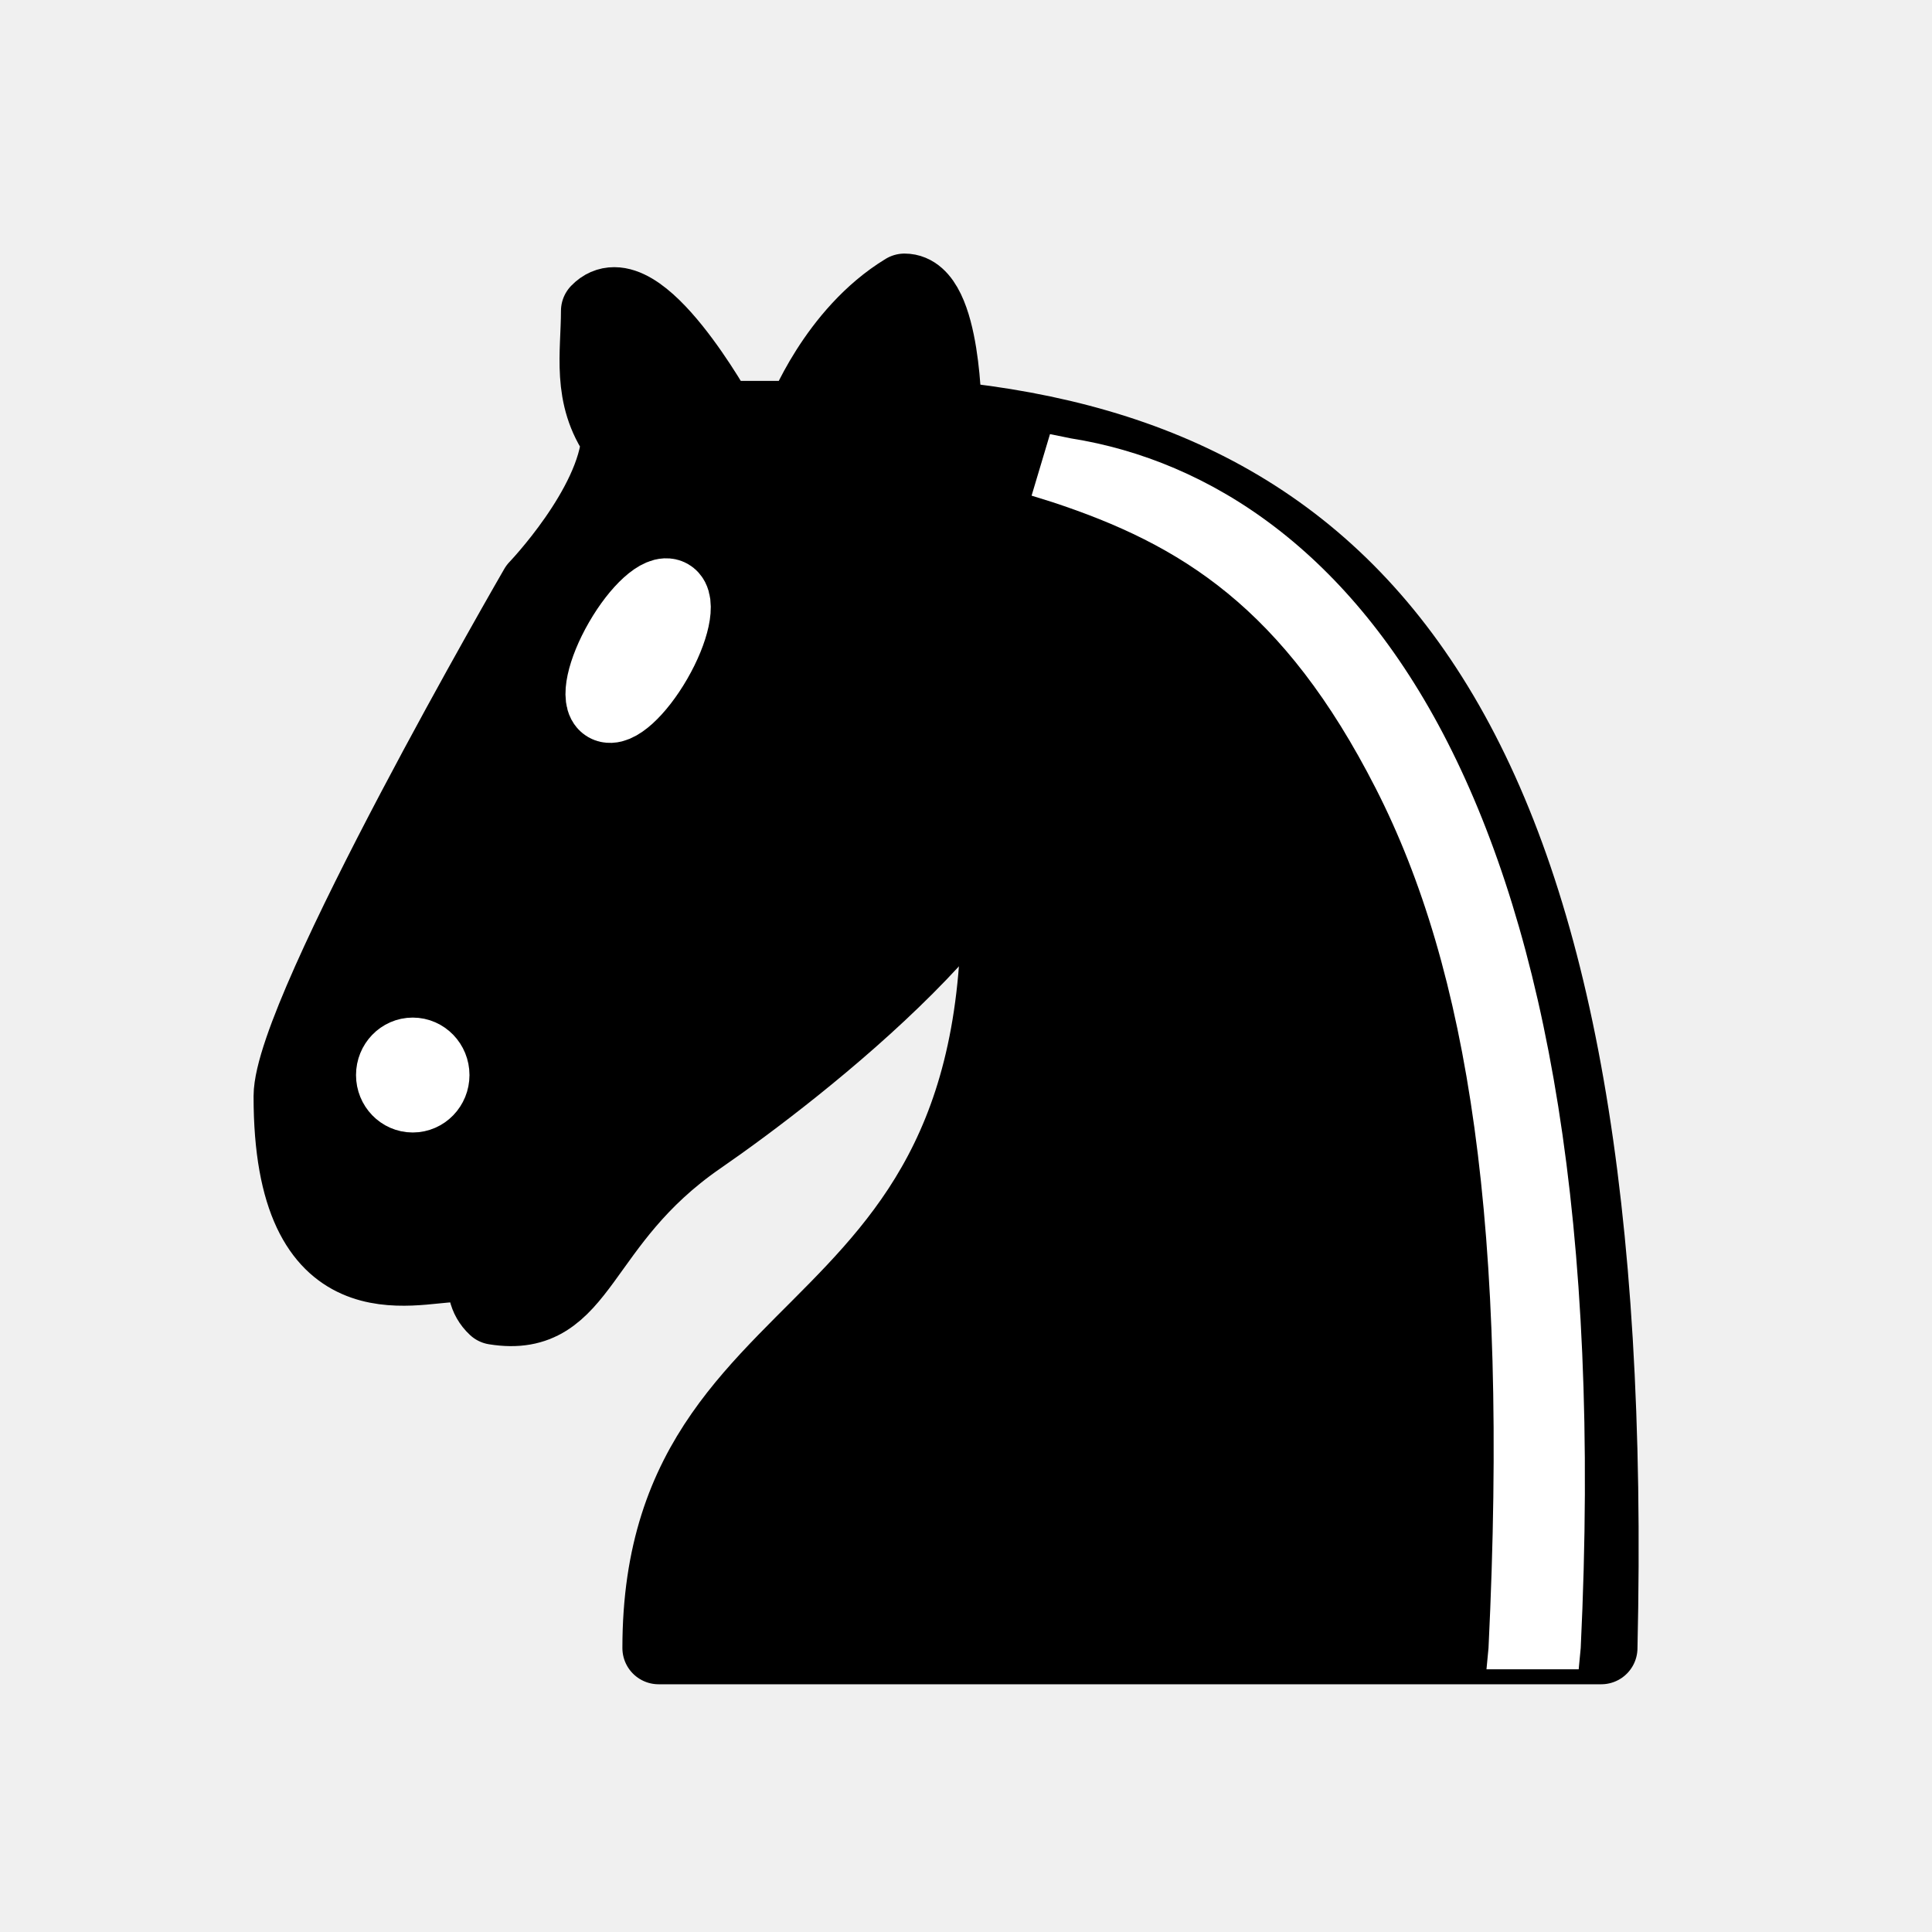
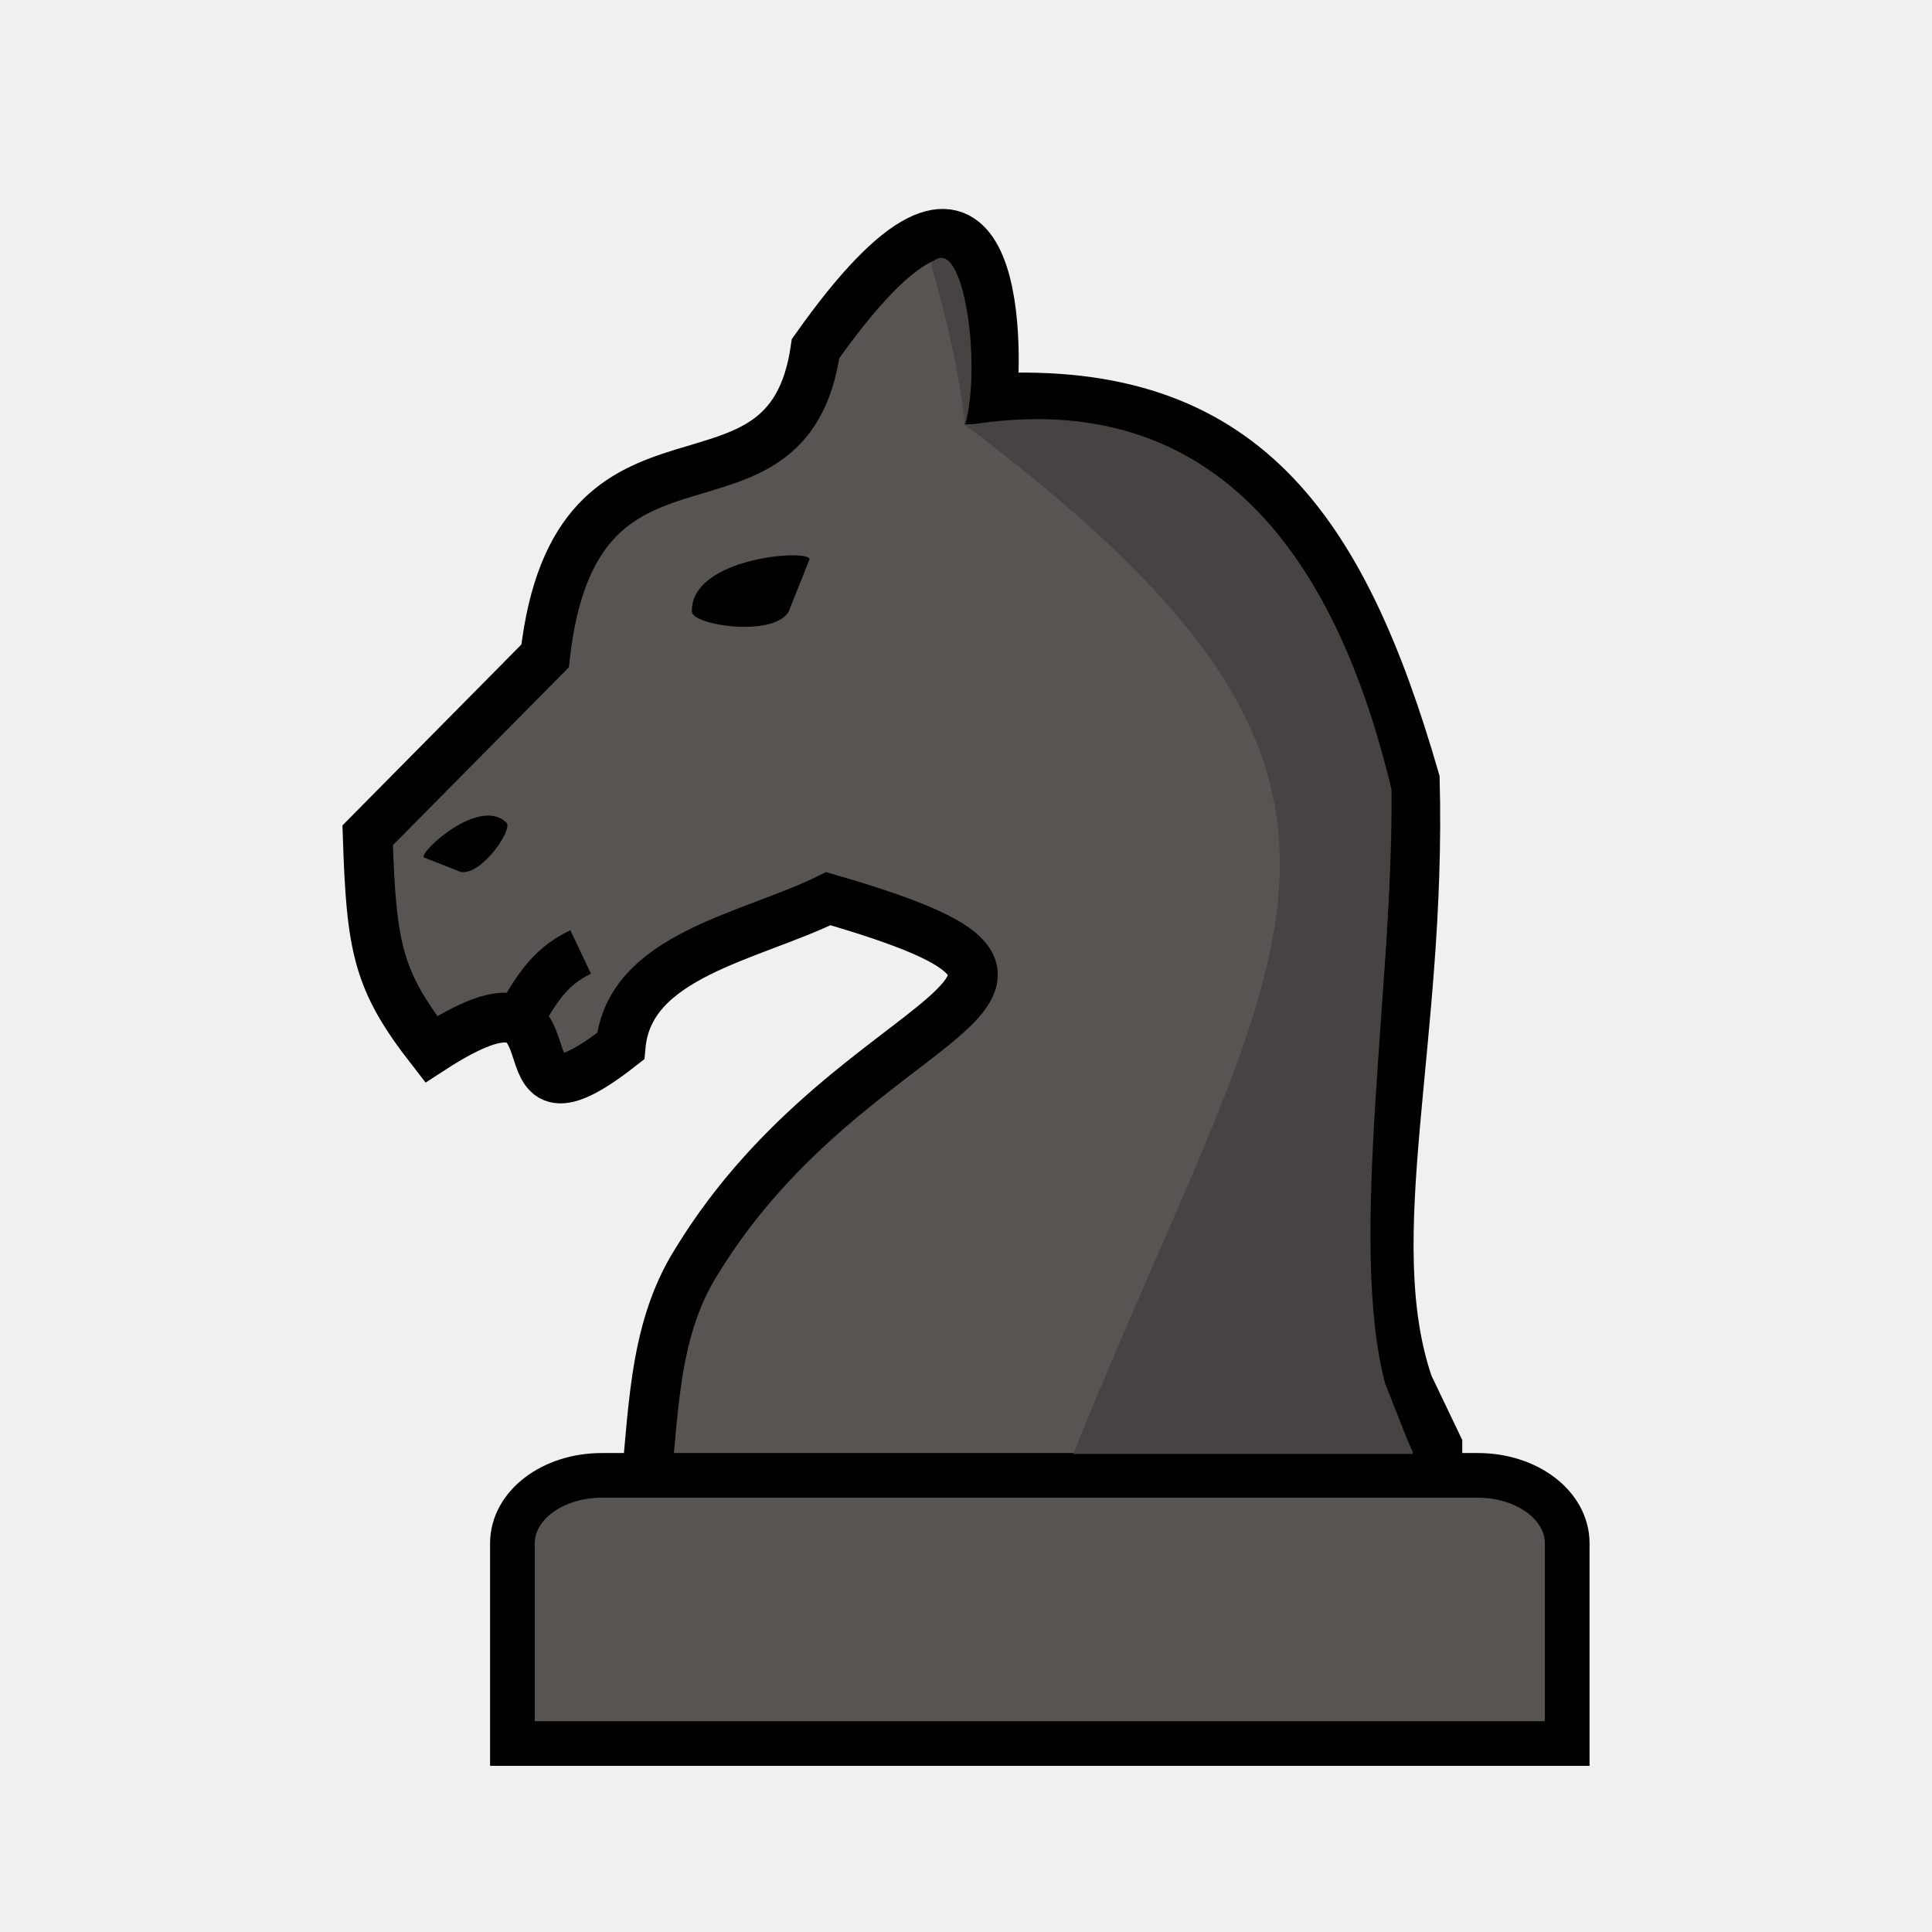
- <svg xmlns="http://www.w3.org/2000/svg" viewBox="0 0 40 40">
-   <g id="bn" stroke-linecap="round" stroke-linejoin="round" transform="translate(6, 6)">
-     <path d="M13.576,2.636 C22.485,3.515 27.576,9.667 27.152,28.121 L7.636,28.121 C7.636,20.212 16.121,22.409 14.424,9.667" id="Shape" stroke="#000000" stroke-width="1.5" fill="#000000" />
-     <path d="M15.273,9.667 C15.595,12.224 10.564,16.143 8.485,17.576 C5.939,19.333 6.092,21.39 4.242,21.091 C3.358,20.265 5.439,18.419 4.242,18.455 C3.394,18.455 4.404,19.535 3.394,20.212 C2.545,20.212 -0.003,21.091 -1.90580876e-06,16.697 C-1.90580876e-06,14.939 5.091,6.152 5.091,6.152 C5.091,6.152 6.695,4.482 6.788,3.076 C6.168,2.202 6.364,1.318 6.364,0.439 C7.212,-0.439 8.909,2.636 8.909,2.636 L10.606,2.636 C10.606,2.636 11.268,0.886 12.727,0 C13.576,0 13.576,2.636 13.576,2.636" id="Shape" stroke="#000000" stroke-width="1.5" fill="#000000" />
-     <path d="M2.97,16.258 C2.97,16.5 2.78,16.697 2.545,16.697 C2.311,16.697 2.121,16.5 2.121,16.258 C2.121,16.015 2.311,15.818 2.545,15.818 C2.78,15.818 2.97,16.015 2.97,16.258 Z" id="Shape" stroke="#FFFFFF" stroke-width="1.5" fill="#FFFFFF" />
-     <path d="M7.636,7.47 C7.636,8.198 7.446,8.788 7.212,8.788 C6.978,8.788 6.788,8.198 6.788,7.47 C6.788,6.742 6.978,6.152 7.212,6.152 C7.446,6.152 7.636,6.742 7.636,7.47 L7.636,7.47 Z" id="Shape" stroke="#FFFFFF" stroke-width="1.5" fill="#FFFFFF" transform="translate(7.212121, 7.469697) rotate(30.00073) translate(-7.212121, -7.469697) " />
-     <path d="M15.739,2.988 L15.358,4.262 L15.782,4.394 C18.455,5.273 20.576,6.582 22.485,10.326 C24.394,14.069 25.242,19.386 24.818,28.121 L24.776,28.561 L26.685,28.561 L26.727,28.121 C27.152,19.281 25.981,13.314 23.97,9.368 C21.959,5.422 19.057,3.533 16.172,3.076 L15.739,2.988 Z" id="Shape" fill="#FFFFFF" />
+ <svg xmlns="http://www.w3.org/2000/svg" clip-rule="evenodd" fill-rule="evenodd" image-rendering="optimizeQuality" shape-rendering="geometricPrecision" text-rendering="geometricPrecision" viewBox="0 0 50 50">
+   <g transform="matrix(.9682579 0 0 .9682579 330.5408 -133.914)">
+     <g transform="translate(.201144 -51.44867)">
+       <g transform="matrix(1.084117 0 0 1.084117 27.96589 -17.43839)">
+         <path d="m-327.432 207.287-4.374 4.422c.091 2.783.241 3.57 1.567 5.275 4.136-2.687 1.202 2.644 4.67-.077.201-2.241 3.173-2.681 5.121-3.635 7.95 2.305.668 2.527-3.244 8.937-1.122 1.769-1.05 3.886-1.299 5.913l19.558-.13v-1.235l-.715-1.494c-1.249-3.633.326-8.495.158-14.922-1.808-6.262-4.287-9.719-10.42-9.407.174-1.859-.01-7.375-4.354-1.223-.684 4.789-5.913.912-6.668 7.576z" fill="#575452" stroke="#000" stroke-width="1.227" />
+         <path d="m-321.43 206.203c-.403.633-2.373.323-2.382-.008-.041-1.337 2.881-1.55 2.901-1.295" />
+       </g>
+       <path d="m-325.495 229.187c-1.323 0-2.387.809-2.387 1.814.001 1.803-0 3.705 0 5.353h28.193c-0-1.974 0-3.496 0-5.353 0-1.005-1.065-1.814-2.387-1.814z" fill="#575452" stroke="#000" stroke-linecap="square" stroke-width="1.194" />
+       <path d="m-329.265 213.058c.556.105 1.403-1.138 1.225-1.315-.714-.713-2.339.785-2.209.927" />
+       <path d="m-327.684 216.942c.407-.639.725-1.318 1.626-1.745" fill="none" stroke="#000" stroke-width="1.286" />
+     </g>
+     <g fill="#464342" fill-rule="evenodd">
+       <path d="m-315.468 149.749c12.846 9.701 8.318 13.645 2.778 27.417l9.079 0-.744-1.885c-.995-3.768.229-10.757.171-15.876-1.952-8.161-6.218-10.615-11.4-9.726z" />
+       <path d="m-316.493 145.354c.427 1.521.742 2.834.912 4.315.462-1.655-.064-5.269-.912-4.315z" />
+     </g>
  </g>
</svg>
